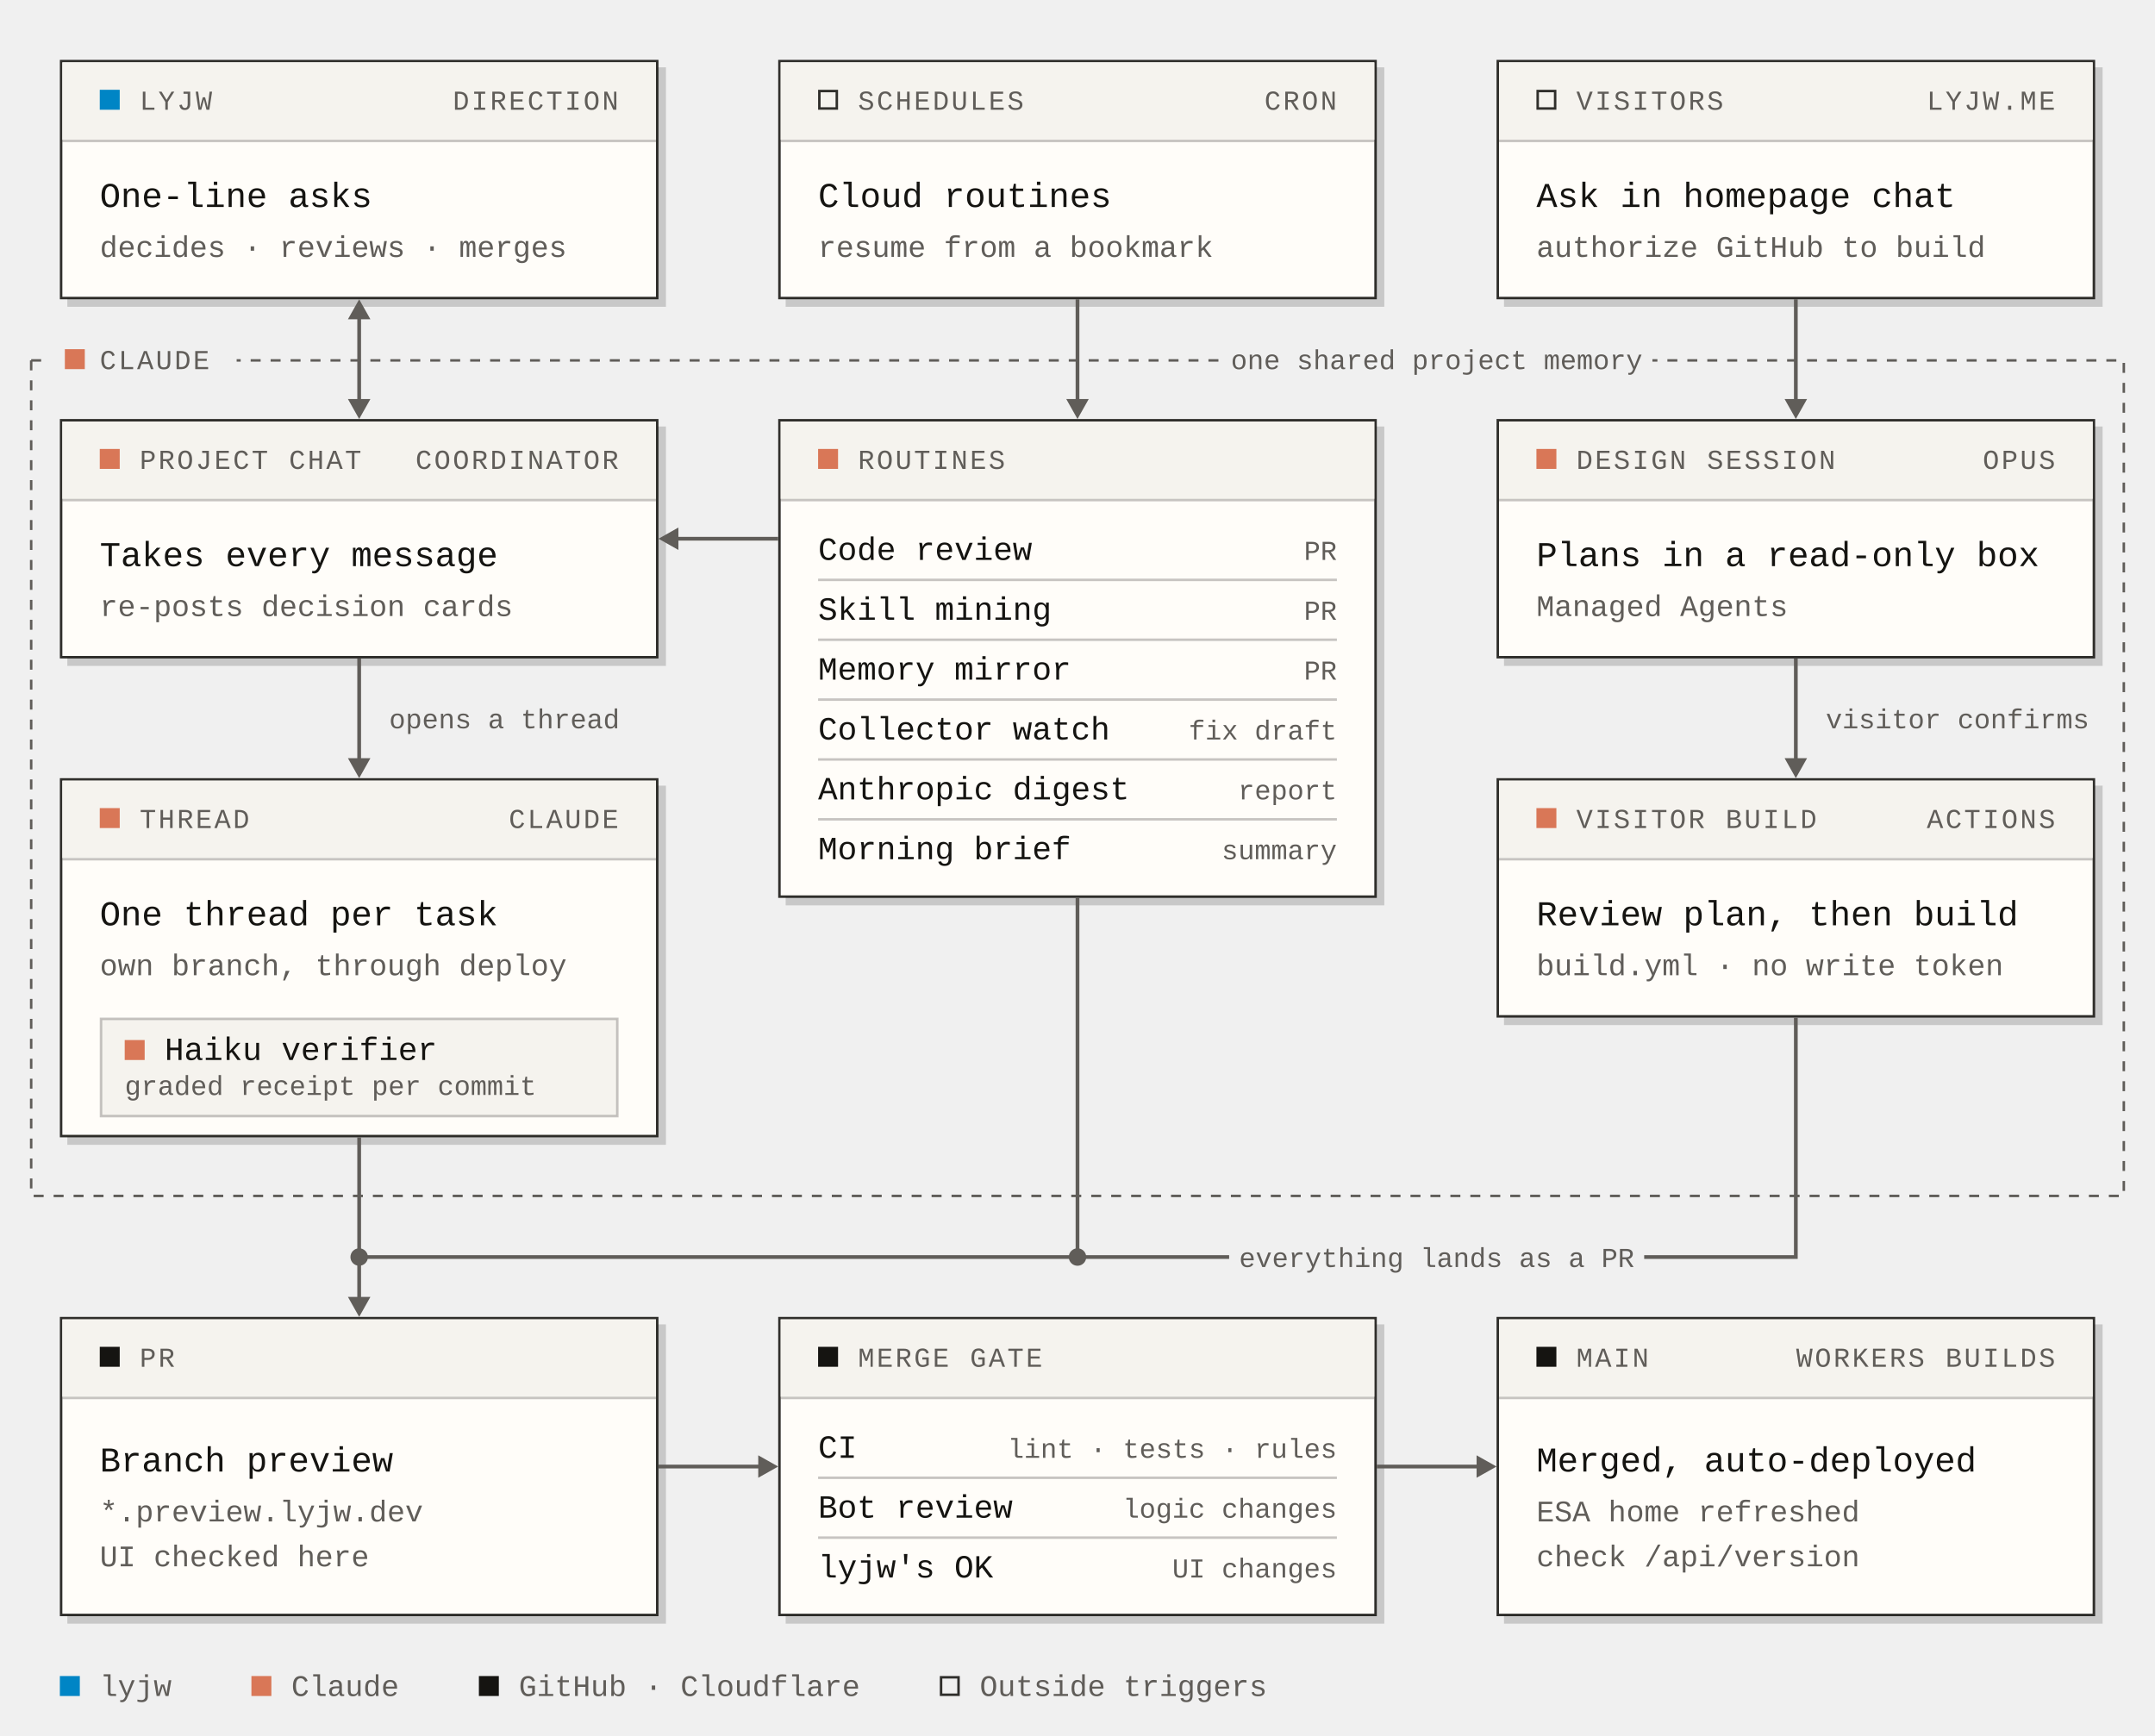
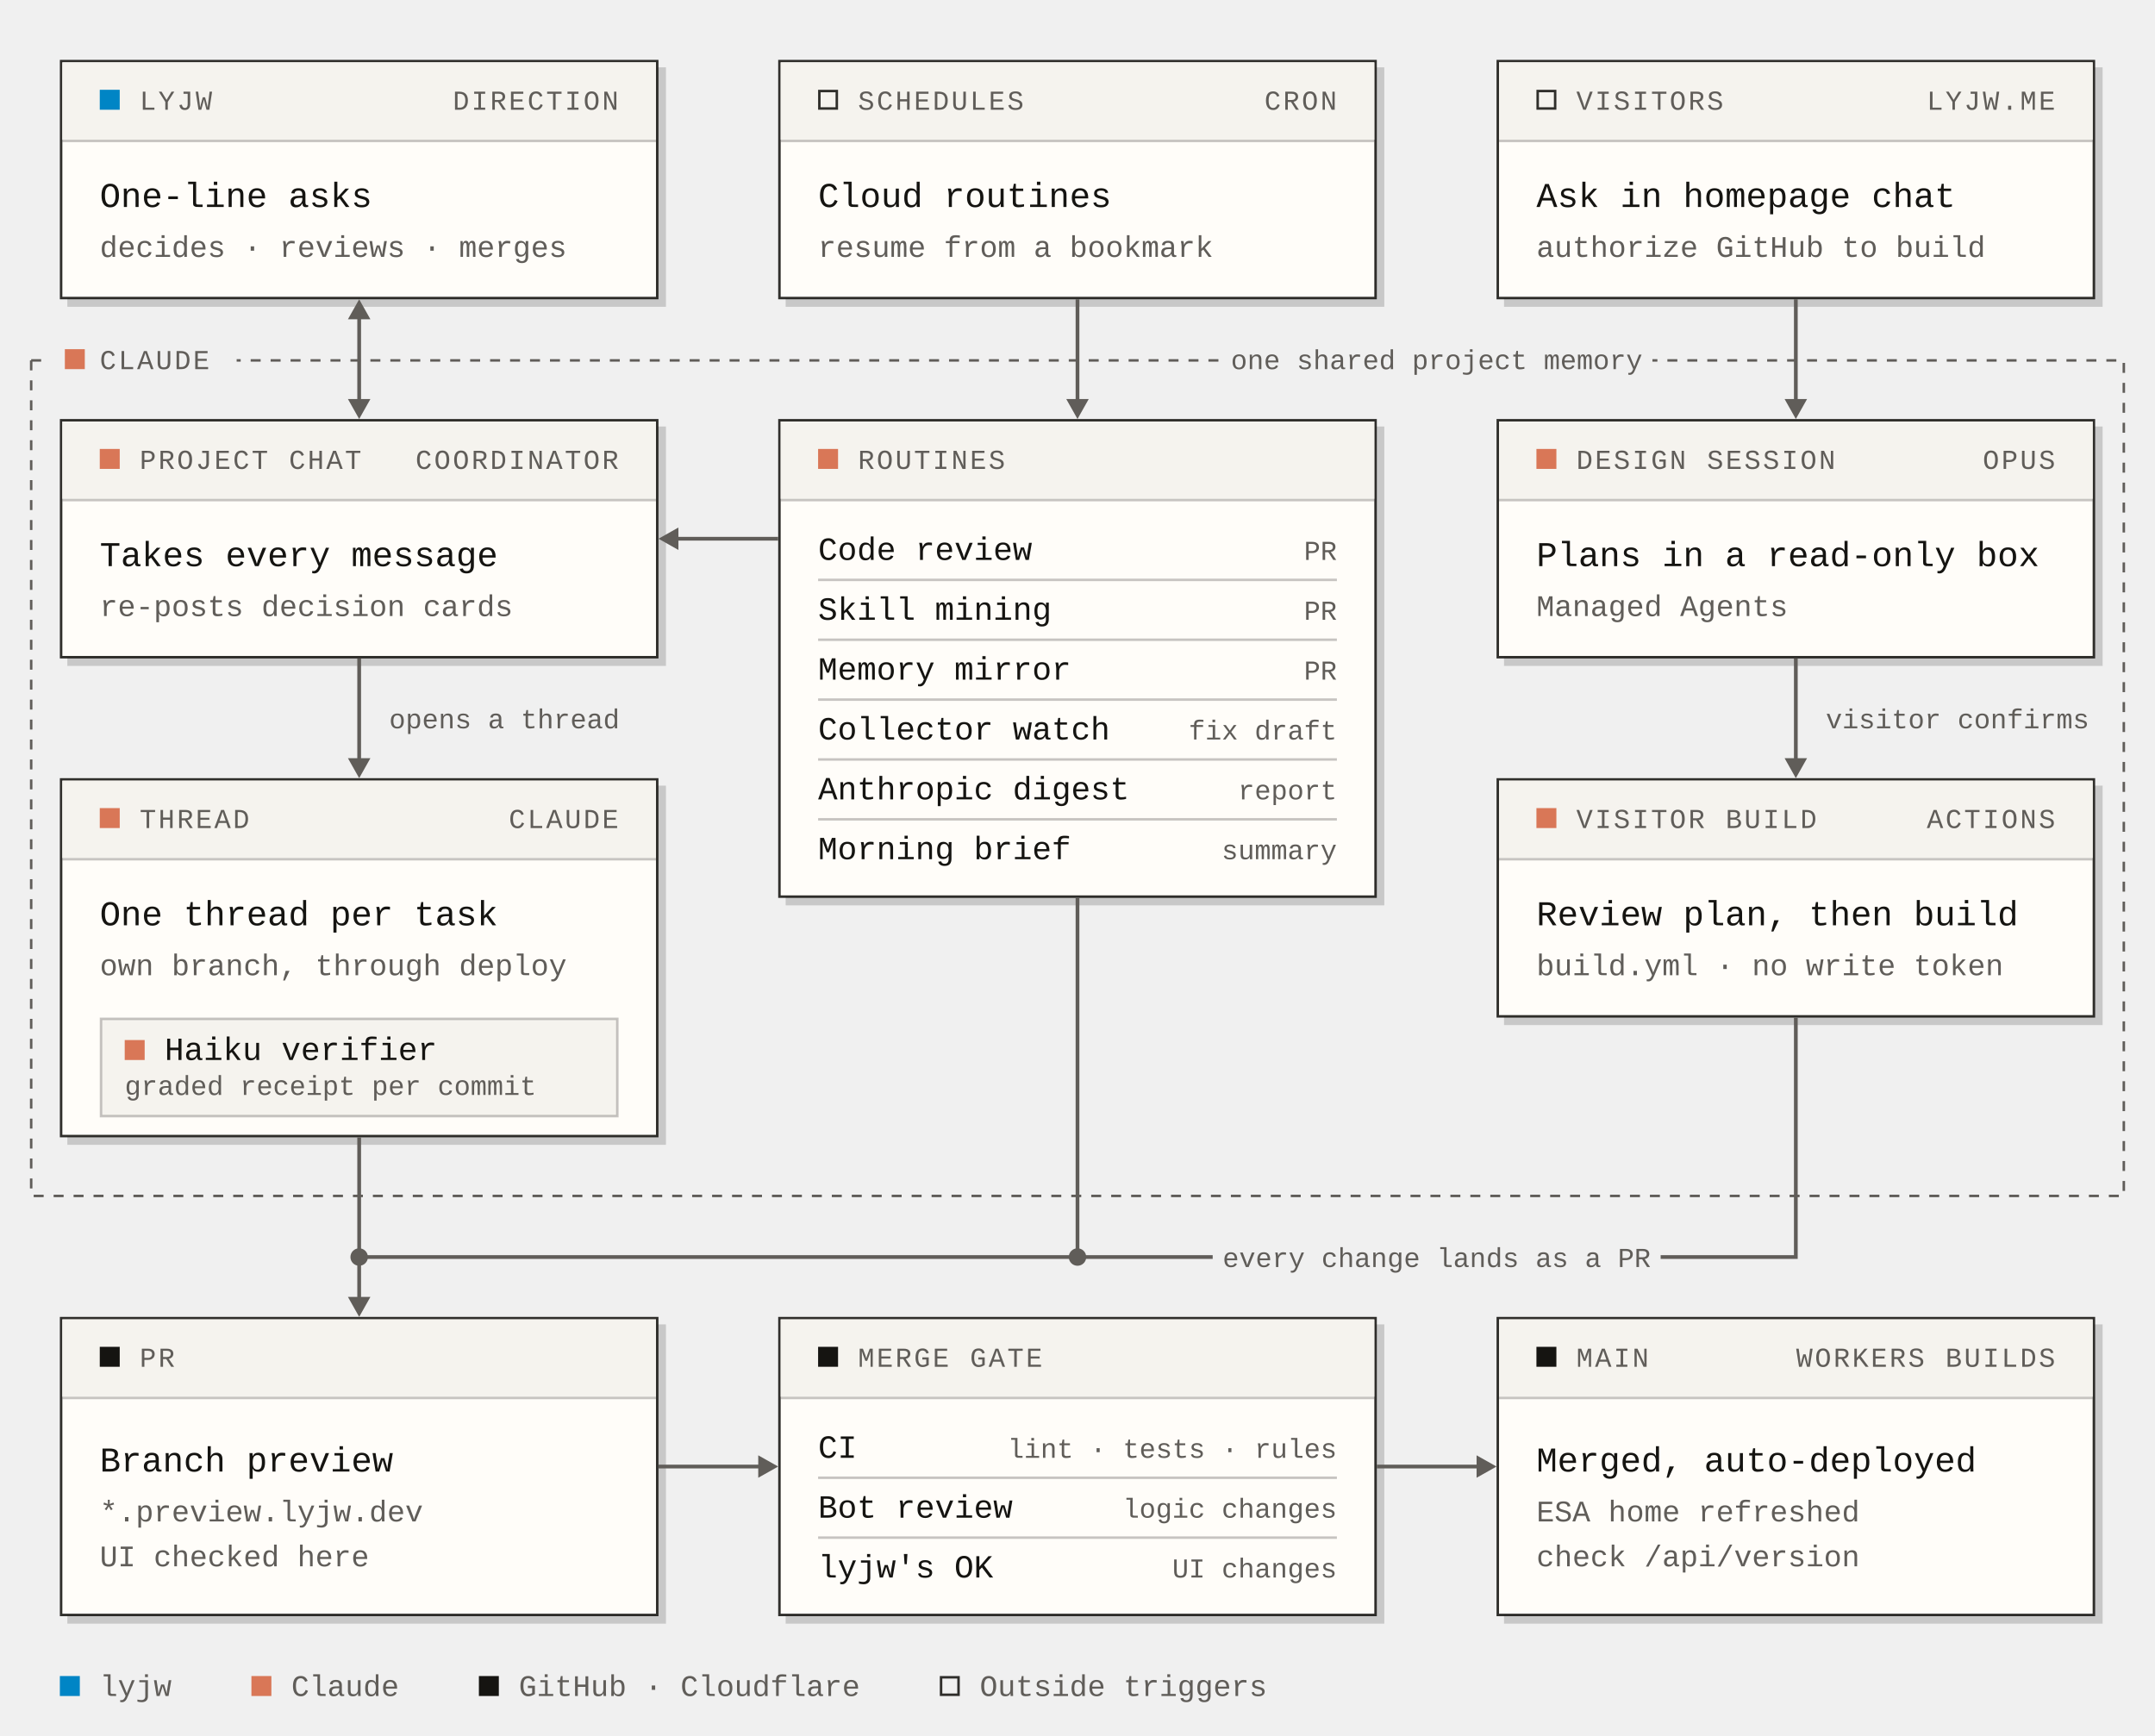
<svg xmlns="http://www.w3.org/2000/svg" viewBox="0 0 864 696" width="864" height="696" role="img" aria-labelledby="title desc">
  <style>text{font-family:'Geist Mono', ui-monospace, SFMono-Regular, 'SF Mono', Menlo, Consolas, 'Liberation Mono', monospace, 'PingFang SC', 'Hiragino Sans GB', 'Noto Sans CJK SC', 'Microsoft YaHei', sans-serif;font-variant-numeric:tabular-nums slashed-zero}.card{fill:#fffdf9;stroke:#151411e0}.shadow{fill:#1514112e}.head{fill:#f5f3ee}.rule{stroke:#1514113d}.chip{fill:#f5f3ee;stroke:#1514113d}.region{fill:none;stroke:#605d59;stroke-dasharray:4 4}.edge{fill:none;stroke:#605d59;stroke-width:1.5}.edge.dash{stroke-dasharray:5 4}.tip{fill:#605d59}.label{font-size:11px;letter-spacing:0.88px;fill:#605d59}.title{font-size:14px;font-weight:500;fill:#151411}.body{font-size:13px;fill:#151411}.cap{font-size:12px;fill:#605d59}.small{font-size:11px;fill:#605d59}.m-worker{fill:#3e70c9}.m-do{fill:#3ba946}.m-store{fill:#8255c7}.m-lyjw{fill:#0085c5}.m-claude{fill:#d97757}.m-flow{fill:#151411}.m-outside{fill:none;stroke:#151411e0}</style>
  <defs>
    <mask id="gaps" maskUnits="userSpaceOnUse" x="0" y="0" width="864" height="696">
      <rect width="864" height="696" fill="#fff" />
      <rect x="20" y="136" width="74.88" height="16" />
      <rect x="152" y="280" width="100.4" height="16" />
      <rect x="728" y="280" width="113.6" height="16" />
-       <rect x="492.8" y="496" width="166.4" height="16" />
+       <rect x="486.2" y="496" width="179.6" height="16" />
      <rect x="489.5" y="136" width="173" height="16" />
    </mask>
  </defs>
  <g mask="url(#gaps)">
    <rect class="region" x="12.5" y="144.5" width="839" height="335" />
  </g>
  <rect class="shadow" x="27" y="27" width="240" height="96" />
  <rect class="card" x="24.5" y="24.5" width="239" height="95" />
  <rect class="head" x="25" y="25" width="238" height="31" />
  <path class="rule" d="M25 56.5H263" />
  <rect class="m-lyjw" x="40" y="36" width="8" height="8" />
  <text class="label" x="56" y="44">LYJW</text>
  <text class="label" x="248" y="44" text-anchor="end">DIRECTION</text>
  <text class="title" x="40" y="83">One-line asks</text>
  <text class="cap" x="40" y="103">decides · reviews · merges</text>
  <rect class="shadow" x="315" y="27" width="240" height="96" />
  <rect class="card" x="312.5" y="24.5" width="239" height="95" />
  <rect class="head" x="313" y="25" width="238" height="31" />
  <path class="rule" d="M313 56.5H551" />
  <rect class="m-outside" x="328.5" y="36.5" width="7" height="7" />
  <text class="label" x="344" y="44">SCHEDULES</text>
  <text class="label" x="536" y="44" text-anchor="end">CRON</text>
  <text class="title" x="328" y="83">Cloud routines</text>
  <text class="cap" x="328" y="103">resume from a bookmark</text>
  <rect class="shadow" x="603" y="27" width="240" height="96" />
  <rect class="card" x="600.5" y="24.5" width="239" height="95" />
  <rect class="head" x="601" y="25" width="238" height="31" />
  <path class="rule" d="M601 56.5H839" />
  <rect class="m-outside" x="616.5" y="36.5" width="7" height="7" />
  <text class="label" x="632" y="44">VISITORS</text>
  <text class="label" x="824" y="44" text-anchor="end">LYJW.ME</text>
  <text class="title" x="616" y="83">Ask in homepage chat</text>
  <text class="cap" x="616" y="103">authorize GitHub to build</text>
  <rect class="shadow" x="27" y="171" width="240" height="96" />
  <rect class="card" x="24.5" y="168.5" width="239" height="95" />
  <rect class="head" x="25" y="169" width="238" height="31" />
  <path class="rule" d="M25 200.5H263" />
  <rect class="m-claude" x="40" y="180" width="8" height="8" />
  <text class="label" x="56" y="188">PROJECT CHAT</text>
  <text class="label" x="248" y="188" text-anchor="end">COORDINATOR</text>
  <text class="title" x="40" y="227">Takes every message</text>
  <text class="cap" x="40" y="247">re-posts decision cards</text>
  <rect class="shadow" x="27" y="315" width="240" height="144" />
  <rect class="card" x="24.5" y="312.5" width="239" height="143" />
  <rect class="head" x="25" y="313" width="238" height="31" />
  <path class="rule" d="M25 344.5H263" />
  <rect class="m-claude" x="40" y="324" width="8" height="8" />
  <text class="label" x="56" y="332">THREAD</text>
  <text class="label" x="248" y="332" text-anchor="end">CLAUDE</text>
  <text class="title" x="40" y="371">One thread per task</text>
  <text class="cap" x="40" y="391">own branch, through deploy</text>
  <rect class="chip" x="40.5" y="408.5" width="207" height="39" />
  <rect class="m-claude" x="50" y="417" width="8" height="8" />
  <text class="body" x="66" y="425">Haiku verifier</text>
  <text class="small" x="50" y="439">graded receipt per commit</text>
  <rect class="shadow" x="315" y="171" width="240" height="192" />
  <rect class="card" x="312.5" y="168.5" width="239" height="191" />
  <rect class="head" x="313" y="169" width="238" height="31" />
  <path class="rule" d="M313 200.5H551" />
  <rect class="m-claude" x="328" y="180" width="8" height="8" />
  <text class="label" x="344" y="188">ROUTINES</text>
  <text class="body" x="328" y="224.5">Code review</text>
  <text class="small" x="536" y="224.5" text-anchor="end">PR</text>
  <path class="rule" d="M328 232.5H536" />
  <text class="body" x="328" y="248.5">Skill mining</text>
  <text class="small" x="536" y="248.5" text-anchor="end">PR</text>
  <path class="rule" d="M328 256.5H536" />
  <text class="body" x="328" y="272.5">Memory mirror</text>
  <text class="small" x="536" y="272.5" text-anchor="end">PR</text>
  <path class="rule" d="M328 280.5H536" />
  <text class="body" x="328" y="296.5">Collector watch</text>
  <text class="small" x="536" y="296.5" text-anchor="end">fix draft</text>
  <path class="rule" d="M328 304.5H536" />
  <text class="body" x="328" y="320.5">Anthropic digest</text>
  <text class="small" x="536" y="320.5" text-anchor="end">report</text>
  <path class="rule" d="M328 328.5H536" />
  <text class="body" x="328" y="344.5">Morning brief</text>
  <text class="small" x="536" y="344.5" text-anchor="end">summary</text>
  <rect class="shadow" x="603" y="171" width="240" height="96" />
  <rect class="card" x="600.5" y="168.5" width="239" height="95" />
  <rect class="head" x="601" y="169" width="238" height="31" />
  <path class="rule" d="M601 200.5H839" />
  <rect class="m-claude" x="616" y="180" width="8" height="8" />
  <text class="label" x="632" y="188">DESIGN SESSION</text>
  <text class="label" x="824" y="188" text-anchor="end">OPUS</text>
  <text class="title" x="616" y="227">Plans in a read-only box</text>
  <text class="cap" x="616" y="247">Managed Agents</text>
  <rect class="shadow" x="603" y="315" width="240" height="96" />
  <rect class="card" x="600.5" y="312.5" width="239" height="95" />
  <rect class="head" x="601" y="313" width="238" height="31" />
  <path class="rule" d="M601 344.5H839" />
  <rect class="m-claude" x="616" y="324" width="8" height="8" />
  <text class="label" x="632" y="332">VISITOR BUILD</text>
  <text class="label" x="824" y="332" text-anchor="end">ACTIONS</text>
  <text class="title" x="616" y="371">Review plan, then build</text>
  <text class="cap" x="616" y="391">build.yml · no write token</text>
  <rect class="shadow" x="27" y="531" width="240" height="120" />
  <rect class="card" x="24.5" y="528.5" width="239" height="119" />
  <rect class="head" x="25" y="529" width="238" height="31" />
  <path class="rule" d="M25 560.5H263" />
  <rect class="m-flow" x="40" y="540" width="8" height="8" />
  <text class="label" x="56" y="548">PR</text>
  <text class="title" x="40" y="590">Branch preview</text>
  <text class="cap" x="40" y="610">*.preview.lyjw.dev</text>
  <text class="cap" x="40" y="628">UI checked here</text>
  <rect class="shadow" x="315" y="531" width="240" height="120" />
  <rect class="card" x="312.5" y="528.5" width="239" height="119" />
  <rect class="head" x="313" y="529" width="238" height="31" />
  <path class="rule" d="M313 560.5H551" />
  <rect class="m-flow" x="328" y="540" width="8" height="8" />
  <text class="label" x="344" y="548">MERGE GATE</text>
  <text class="body" x="328" y="584.5">CI</text>
  <text class="small" x="536" y="584.5" text-anchor="end">lint · tests · rules</text>
  <path class="rule" d="M328 592.5H536" />
  <text class="body" x="328" y="608.5">Bot review</text>
  <text class="small" x="536" y="608.5" text-anchor="end">logic changes</text>
  <path class="rule" d="M328 616.5H536" />
  <text class="body" x="328" y="632.5">lyjw's OK</text>
  <text class="small" x="536" y="632.5" text-anchor="end">UI changes</text>
  <rect class="shadow" x="603" y="531" width="240" height="120" />
  <rect class="card" x="600.5" y="528.5" width="239" height="119" />
  <rect class="head" x="601" y="529" width="238" height="31" />
  <path class="rule" d="M601 560.5H839" />
  <rect class="m-flow" x="616" y="540" width="8" height="8" />
  <text class="label" x="632" y="548">MAIN</text>
  <text class="label" x="824" y="548" text-anchor="end">WORKERS BUILDS</text>
  <text class="title" x="616" y="590">Merged, auto-deployed</text>
  <text class="cap" x="616" y="610">ESA home refreshed</text>
  <text class="cap" x="616" y="628">check /api/version</text>
  <g mask="url(#gaps)">
    <path class="tip" d="M144 168L139.5 160L148.5 160Z" />
    <path class="tip" d="M144 120L148.5 128L139.5 128Z" />
    <path class="edge" d="M144 126L144 162" />
    <path class="tip" d="M432 168L427.5 160L436.5 160Z" />
    <path class="edge" d="M432 120L432 162" />
    <path class="tip" d="M720 168L715.5 160L724.5 160Z" />
    <path class="edge" d="M720 120L720 162" />
    <path class="tip" d="M264 216L272 211.5L272 220.5Z" />
    <path class="edge" d="M312 216L270 216" />
    <path class="tip" d="M144 312L139.5 304L148.5 304Z" />
    <path class="edge" d="M144 264L144 306" />
    <path class="tip" d="M720 312L715.5 304L724.5 304Z" />
    <path class="edge" d="M720 264L720 306" />
    <path class="tip" d="M144 528L139.5 520L148.5 520Z" />
    <path class="edge" d="M144 456L144 522" />
    <path class="edge" d="M432 360L432 504L144 504" />
    <path class="edge" d="M720 408L720 504L432 504" />
    <circle class="tip" cx="144" cy="504" r="3.5" />
    <circle class="tip" cx="432" cy="504" r="3.5" />
    <path class="tip" d="M312 588L304 592.5L304 583.5Z" />
    <path class="edge" d="M264 588L306 588" />
    <path class="tip" d="M600 588L592 592.5L592 583.5Z" />
    <path class="edge" d="M552 588L594 588" />
  </g>
  <rect class="m-claude" x="26" y="140" width="8" height="8" />
  <text class="label" x="40" y="148">CLAUDE</text>
  <text class="small" x="156" y="292">opens a thread</text>
  <text class="small" x="732" y="292">visitor confirms</text>
-   <text class="small" x="576" y="508" text-anchor="middle">everything lands as a PR</text>
+   <text class="small" x="576" y="508" text-anchor="middle">every change lands as a PR</text>
  <text class="small" x="576" y="148" text-anchor="middle">one shared project memory</text>
  <rect class="m-lyjw" x="24" y="672" width="8" height="8" />
  <text class="cap" x="40" y="680">lyjw</text>
  <rect class="m-claude" x="100.8" y="672" width="8" height="8" />
  <text class="cap" x="116.8" y="680">Claude</text>
  <rect class="m-flow" x="192" y="672" width="8" height="8" />
  <text class="cap" x="208" y="680">GitHub · Cloudflare</text>
  <rect class="m-outside" x="377.3" y="672.5" width="7" height="7" />
  <text class="cap" x="392.8" y="680">Outside triggers</text>
</svg>
